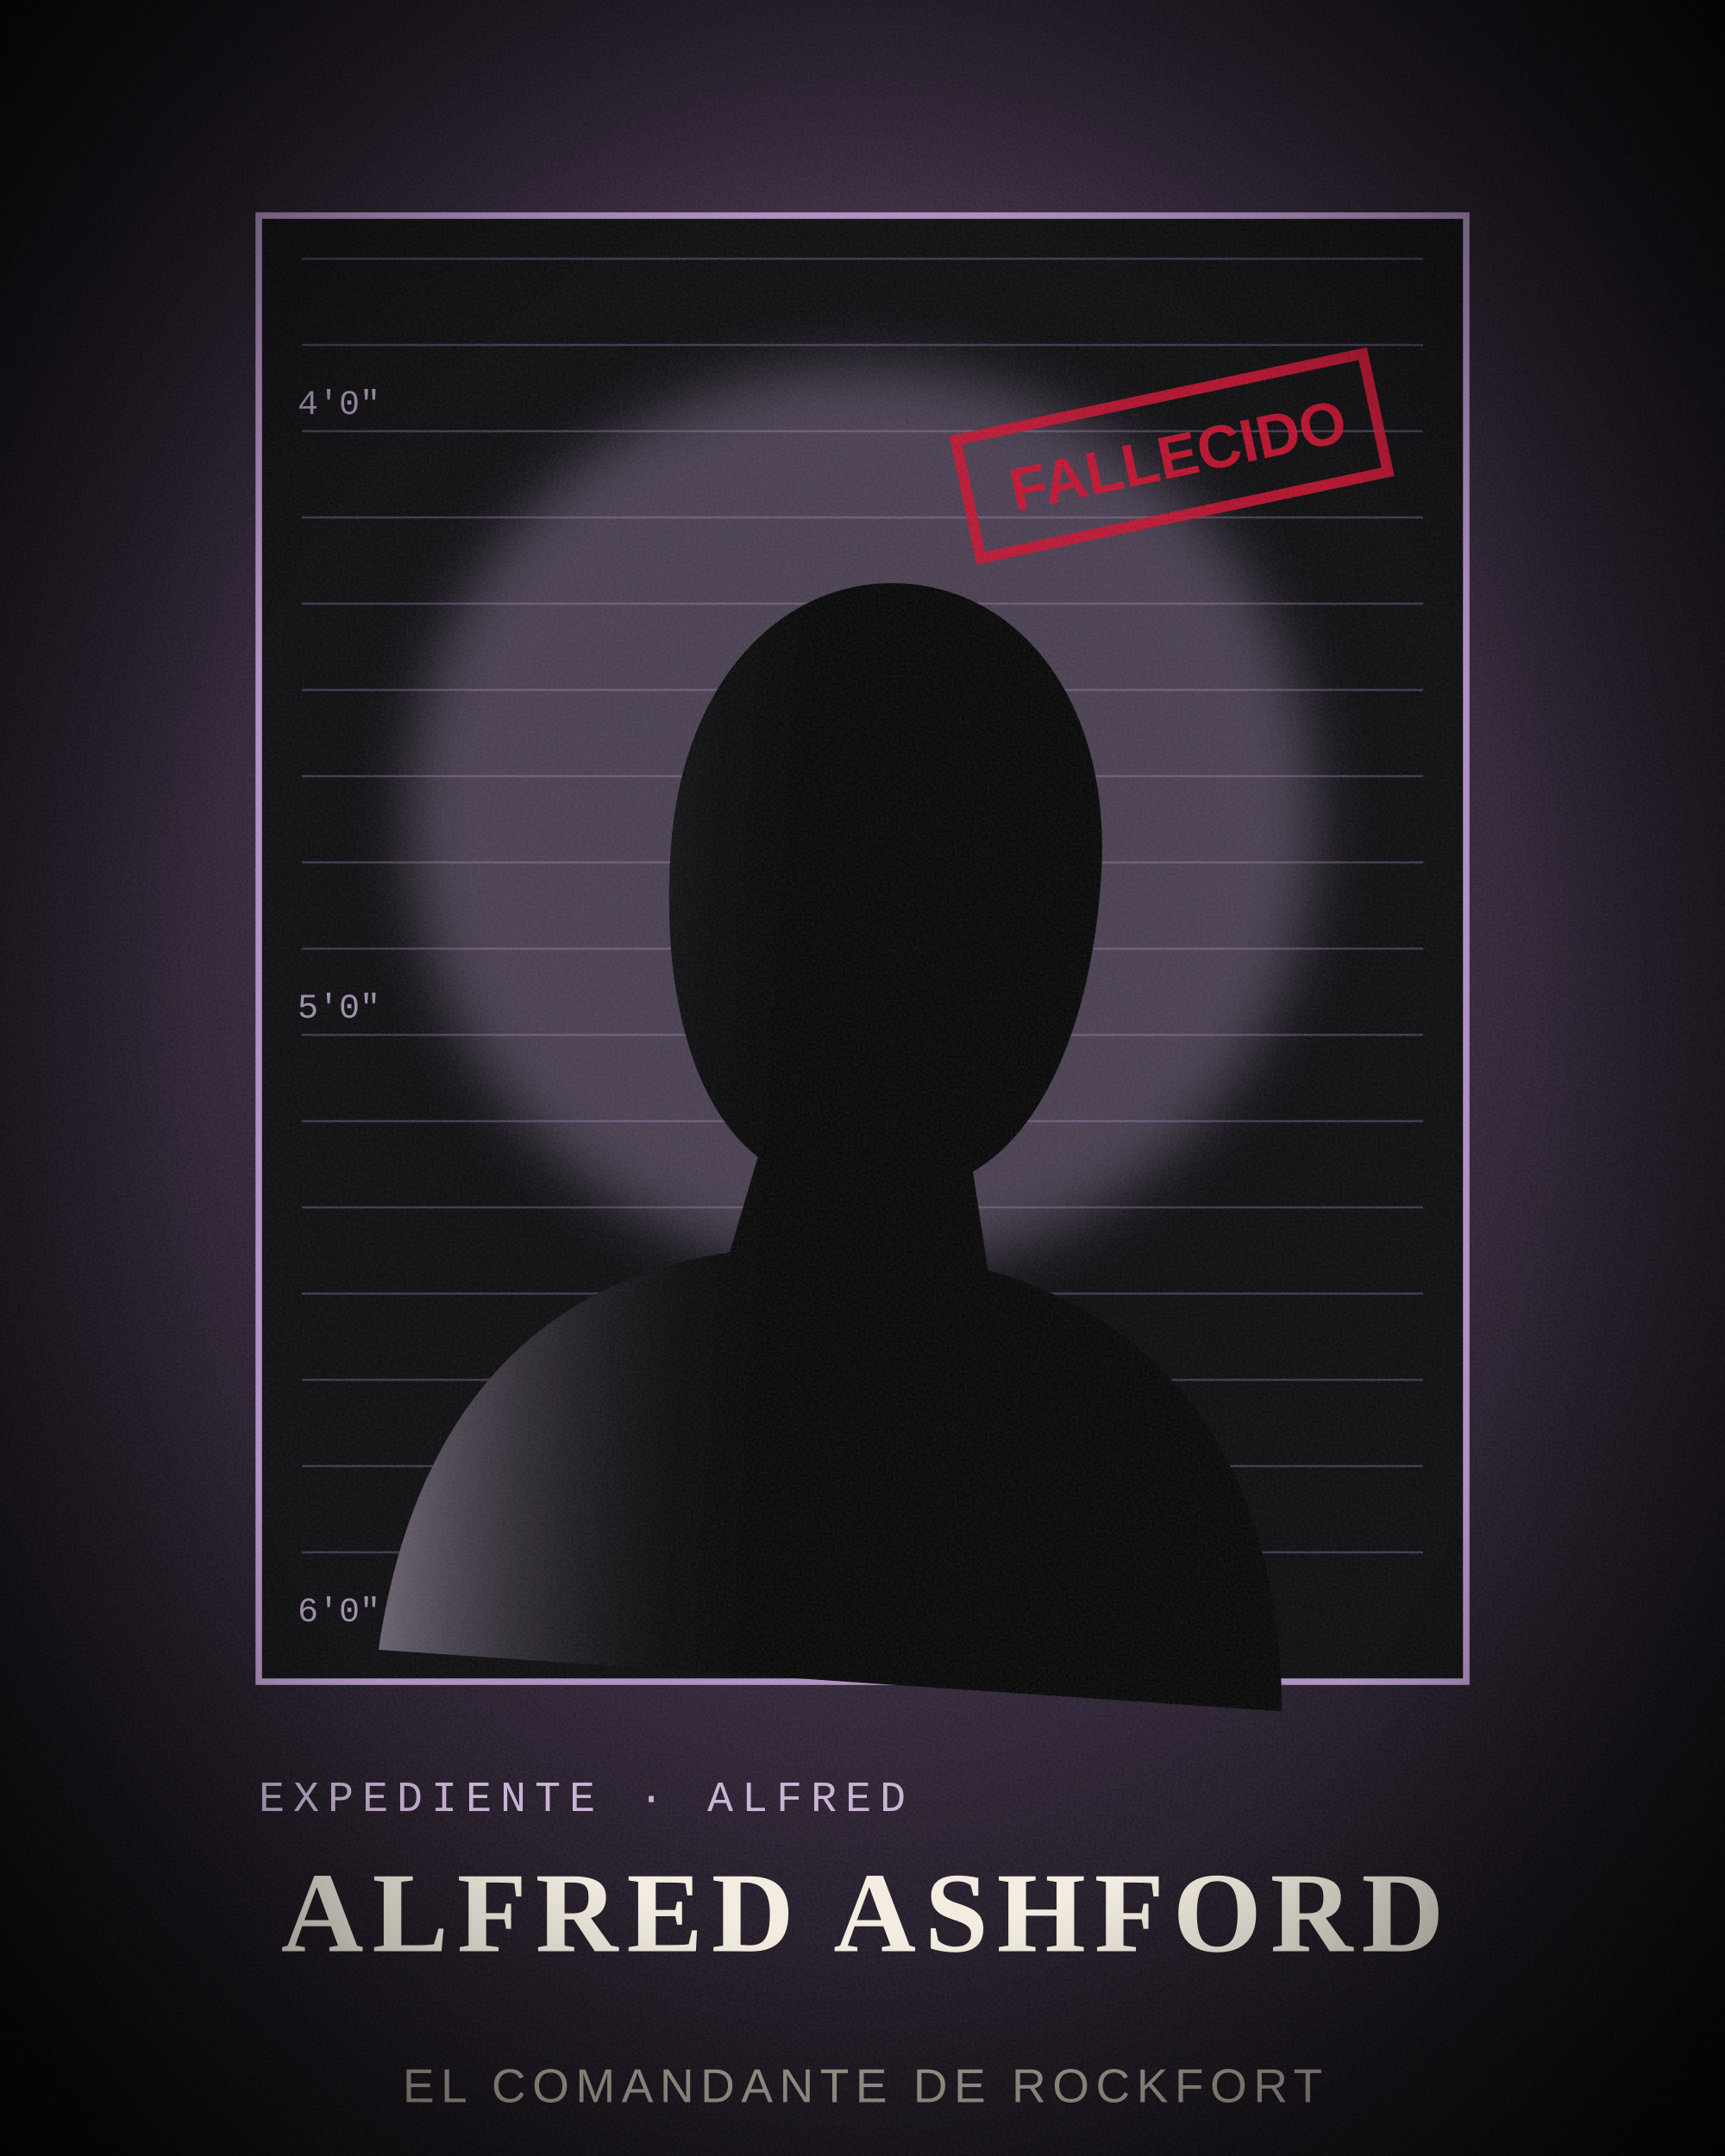
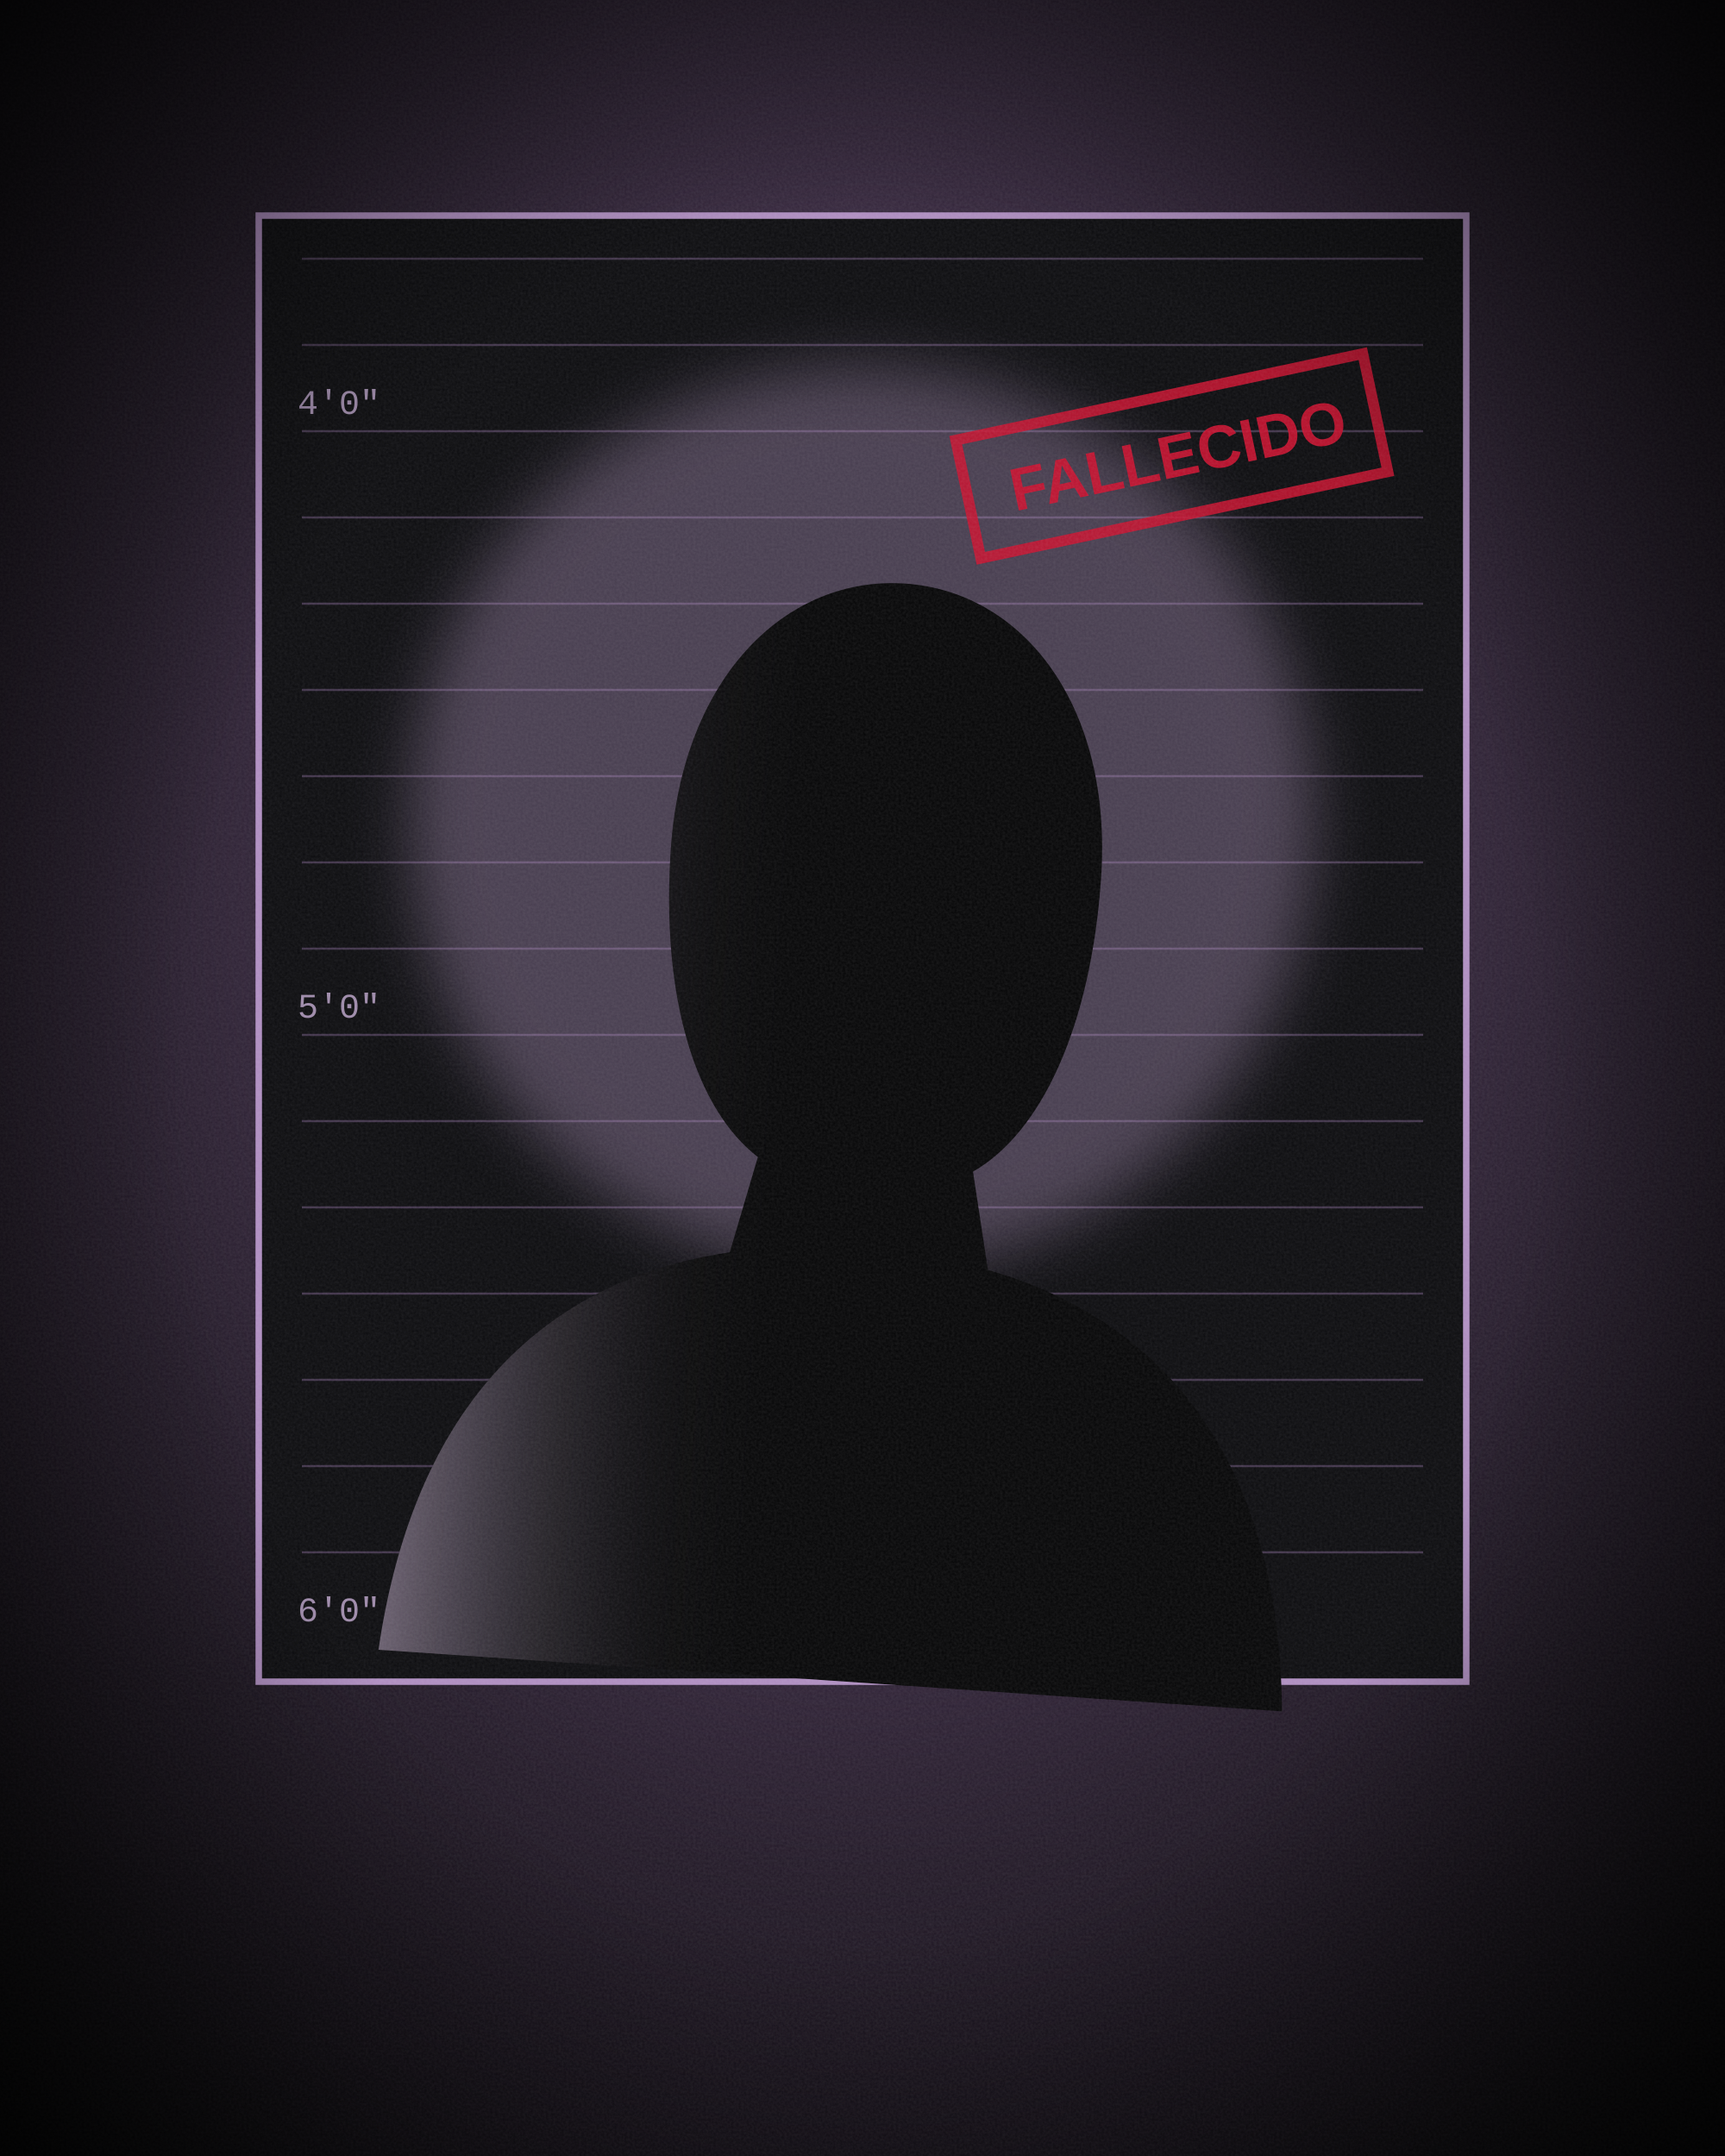
<svg xmlns="http://www.w3.org/2000/svg" viewBox="0 0 800 1000" width="800" height="1000" role="img" aria-label="Alfred Ashford">
  <defs>
    <radialGradient id="fondo" cx="50%" cy="42%" r="75%">
      <stop offset="0" stop-color="#644972" />
      <stop offset=".6" stop-color="#221927" />
      <stop offset="1" stop-color="#050506" />
    </radialGradient>
    <radialGradient id="vineta" cx="50%" cy="50%" r="72%">
      <stop offset=".55" stop-color="#000" stop-opacity="0" />
      <stop offset="1" stop-color="#000" stop-opacity=".85" />
    </radialGradient>
    <filter id="grano" x="0" y="0" width="100%" height="100%">
      <feTurbulence type="fractalNoise" baseFrequency=".85" numOctaves="2" seed="40" />
      <feColorMatrix values="0 0 0 0 1  0 0 0 0 1  0 0 0 0 1  0 0 0 .09 0" />
    </filter>
    <filter id="brillo">
      <feGaussianBlur stdDeviation="14" />
    </filter>
    <linearGradient id="luz" x1="0" y1="0" x2="1" y2="0">
      <stop offset="0" stop-color="#cdb8d8" stop-opacity=".9" />
      <stop offset=".4" stop-color="#0b0b0e" stop-opacity="0" />
    </linearGradient>
  </defs>
  <rect width="800" height="1000" fill="url(#fondo)" />
  <rect x="120" y="100" width="560" height="680" fill="#0b0b0e" stroke="#ae8dc0" stroke-width="3" />
  <g stroke="#a47eb8" stroke-width="1" opacity=".35">
    <line x1="140" y1="120" x2="660" y2="120" />
    <line x1="140" y1="160" x2="660" y2="160" />
    <line x1="140" y1="200" x2="660" y2="200" />
    <line x1="140" y1="240" x2="660" y2="240" />
    <line x1="140" y1="280" x2="660" y2="280" />
    <line x1="140" y1="320" x2="660" y2="320" />
    <line x1="140" y1="360" x2="660" y2="360" />
    <line x1="140" y1="400" x2="660" y2="400" />
    <line x1="140" y1="440" x2="660" y2="440" />
    <line x1="140" y1="480" x2="660" y2="480" />
    <line x1="140" y1="520" x2="660" y2="520" />
    <line x1="140" y1="560" x2="660" y2="560" />
    <line x1="140" y1="600" x2="660" y2="600" />
    <line x1="140" y1="640" x2="660" y2="640" />
    <line x1="140" y1="680" x2="660" y2="680" />
    <line x1="140" y1="720" x2="660" y2="720" />
  </g>
  <g font-family="'Share Tech Mono', Consolas, 'Courier New', monospace" font-size="16" fill="#c2a9d0" opacity=".8">
    <text x="138" y="752">6'0"</text>
    <text x="138" y="472">5'0"</text>
    <text x="138" y="192">4'0"</text>
  </g>
  <circle cx="400" cy="380" r="210" fill="#b89bc8" opacity=".35" filter="url(#brillo)" />
  <g transform="rotate(3.9 400 560)">
    <path d="M190 780 C200 650 270 600 340 585 L350 540 C320 520 300 470 300 400 C300 320 345 270 400 270 C455 270 500 320 500 400 C500 470 480 520 450 540 L460 585 C530 600 600 650 610 780 Z" fill="#050506" />
    <path d="M190 780 C200 650 270 600 340 585 L350 540 C320 520 300 470 300 400 C300 320 345 270 400 270 C455 270 500 320 500 400 C500 470 480 520 450 540 L460 585 C530 600 600 650 610 780 Z" fill="url(#luz)" opacity=".55" />
  </g>
  <g transform="rotate(-12 560 210)">
    <rect x="447" y="180" width="193" height="56" fill="none" stroke="#c8102e" stroke-width="5" opacity=".85" />
    <text x="467" y="218" textLength="153" lengthAdjust="spacingAndGlyphs" font-family="Oswald, 'Arial Narrow', 'Segoe UI', Arial, sans-serif" font-size="28" font-weight="600" fill="#c8102e" opacity=".9">FALLECIDO</text>
  </g>
-   <text x="120" y="840" font-family="'Share Tech Mono', Consolas, 'Courier New', monospace" font-size="20" letter-spacing="4" fill="#c7b0d4">EXPEDIENTE · ALFRED</text>
-   <text x="400" y="905" text-anchor="middle" font-family="Cinzel, 'Trajan Pro', Georgia, 'Times New Roman', serif" font-size="53" font-weight="900" letter-spacing="4" fill="#f2ecdf">ALFRED ASHFORD</text>
-   <text x="400" y="975" text-anchor="middle" font-family="Oswald, 'Arial Narrow', 'Segoe UI', Arial, sans-serif" font-size="22" letter-spacing="3" fill="#a8a094">EL COMANDANTE DE ROCKFORT</text>
  <rect width="800" height="1000" filter="url(#grano)" />
  <rect width="800" height="1000" fill="url(#vineta)" />
</svg>
